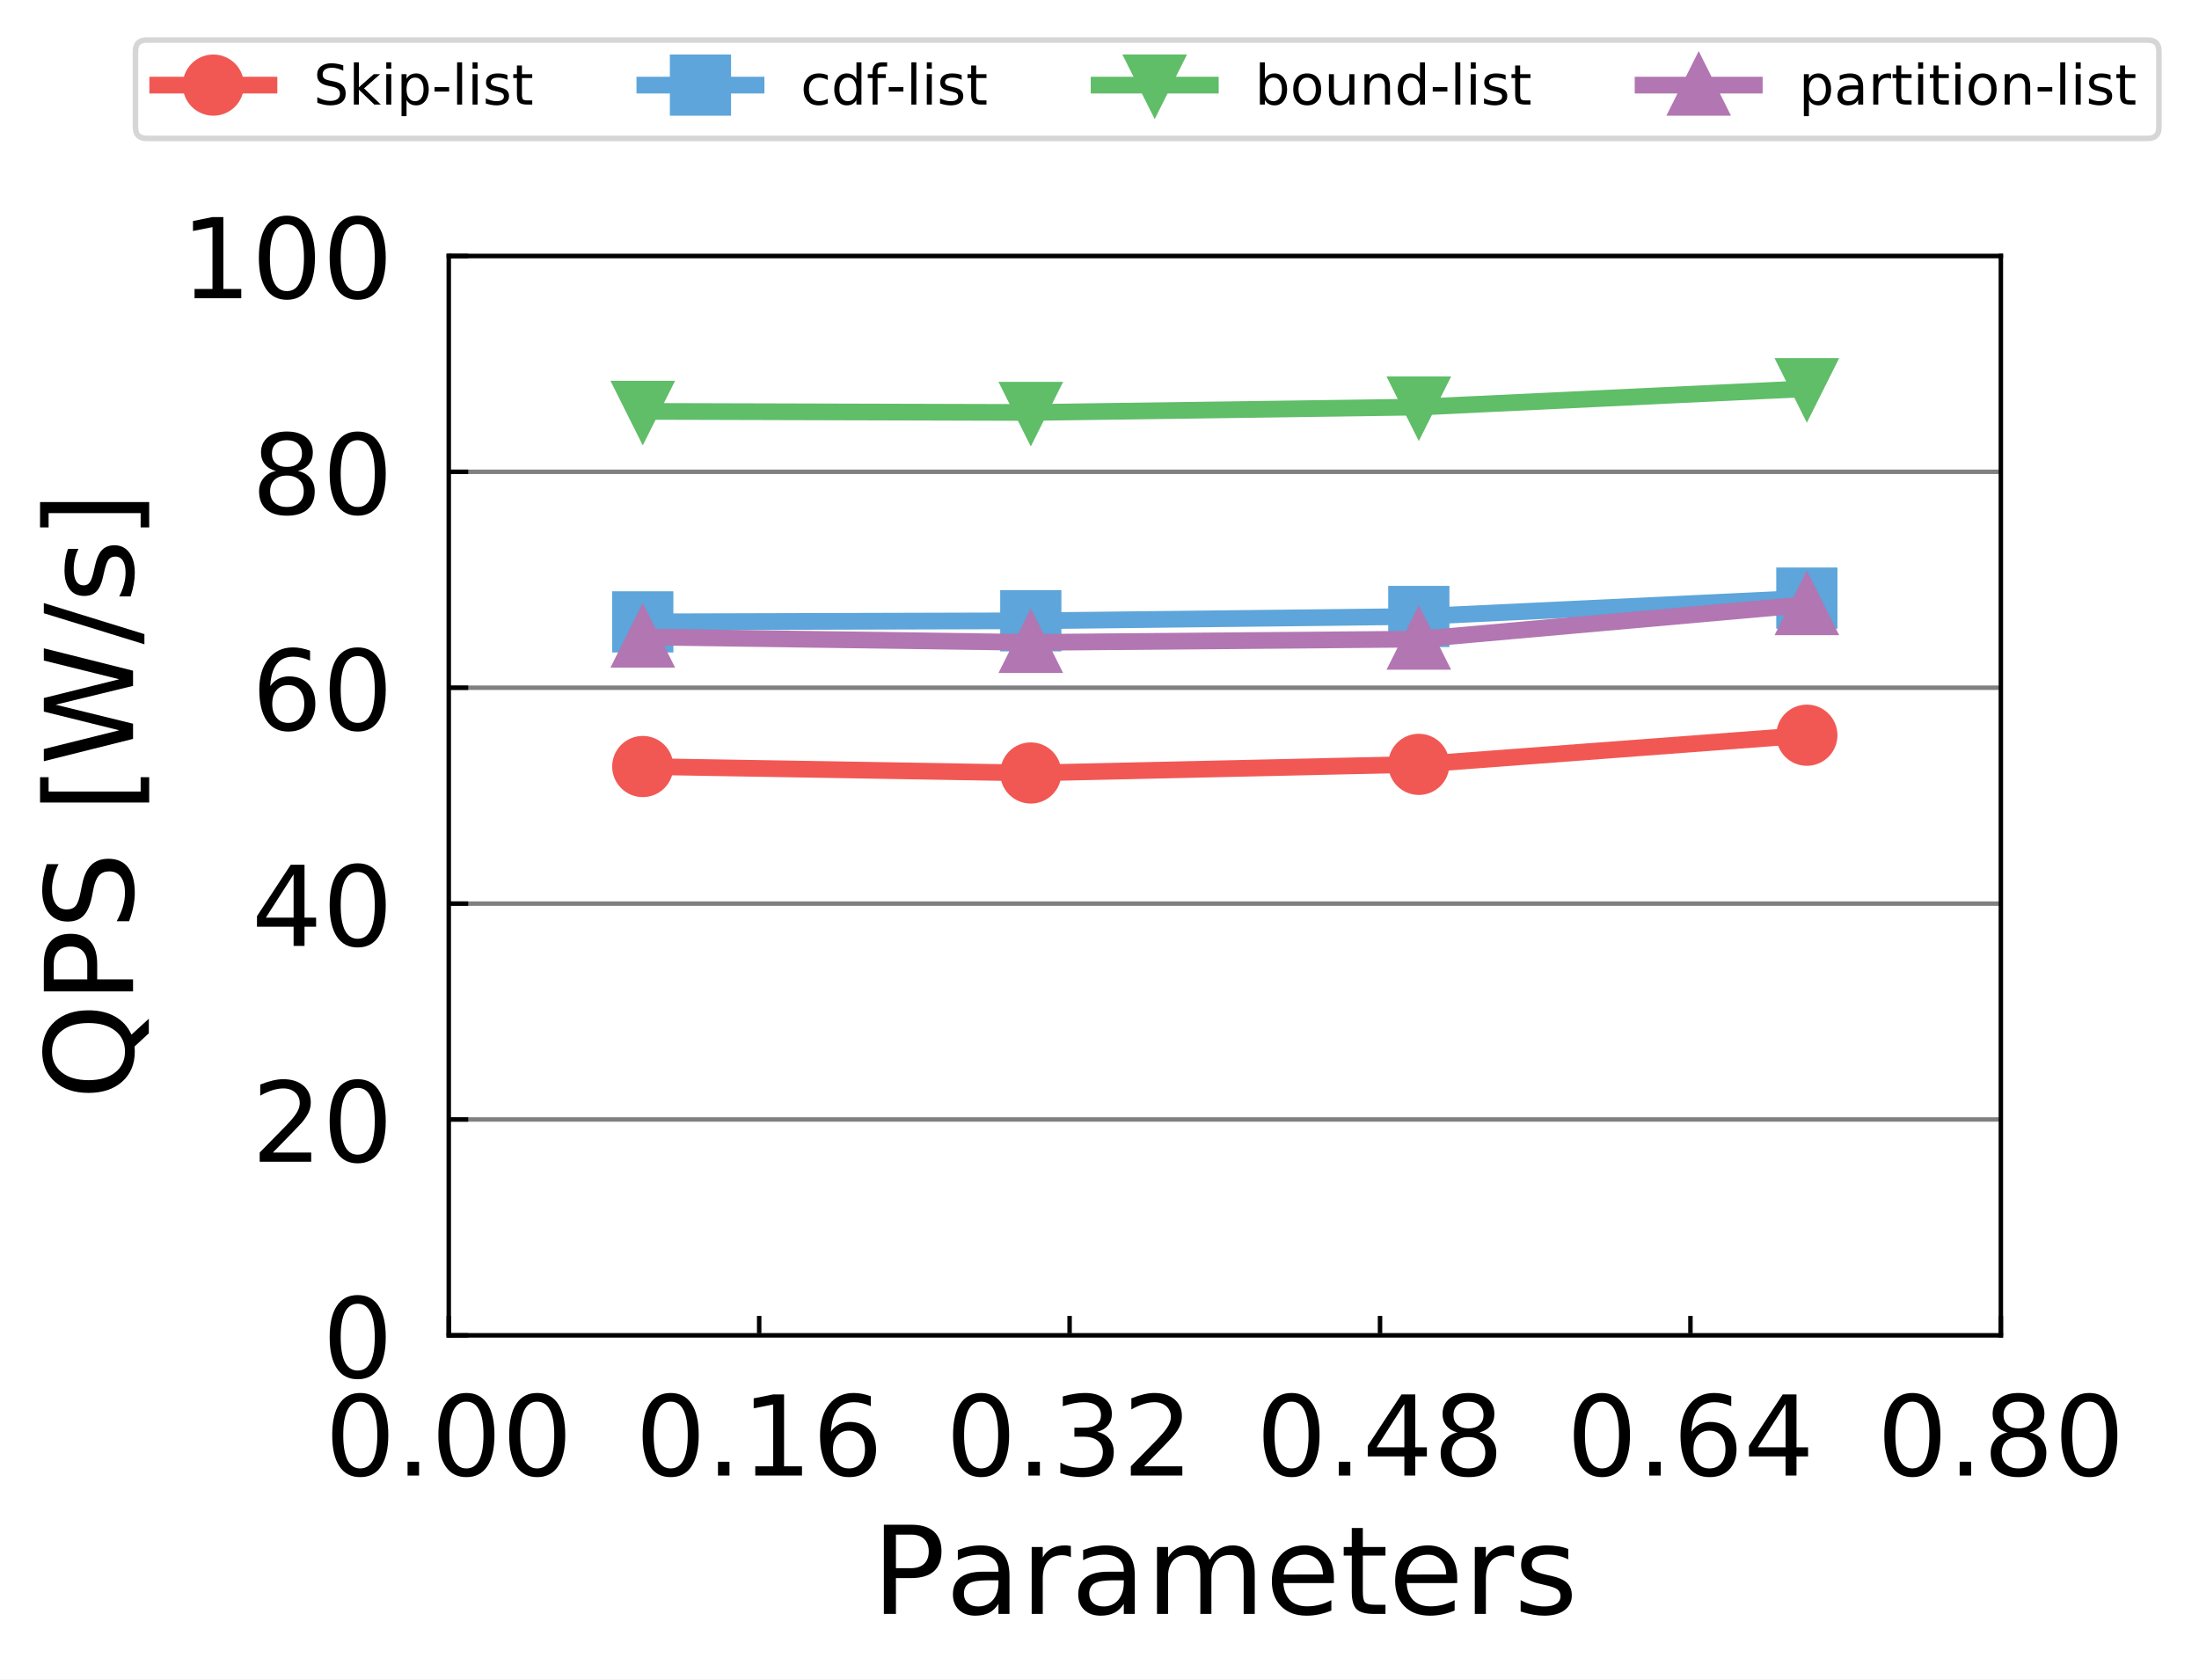
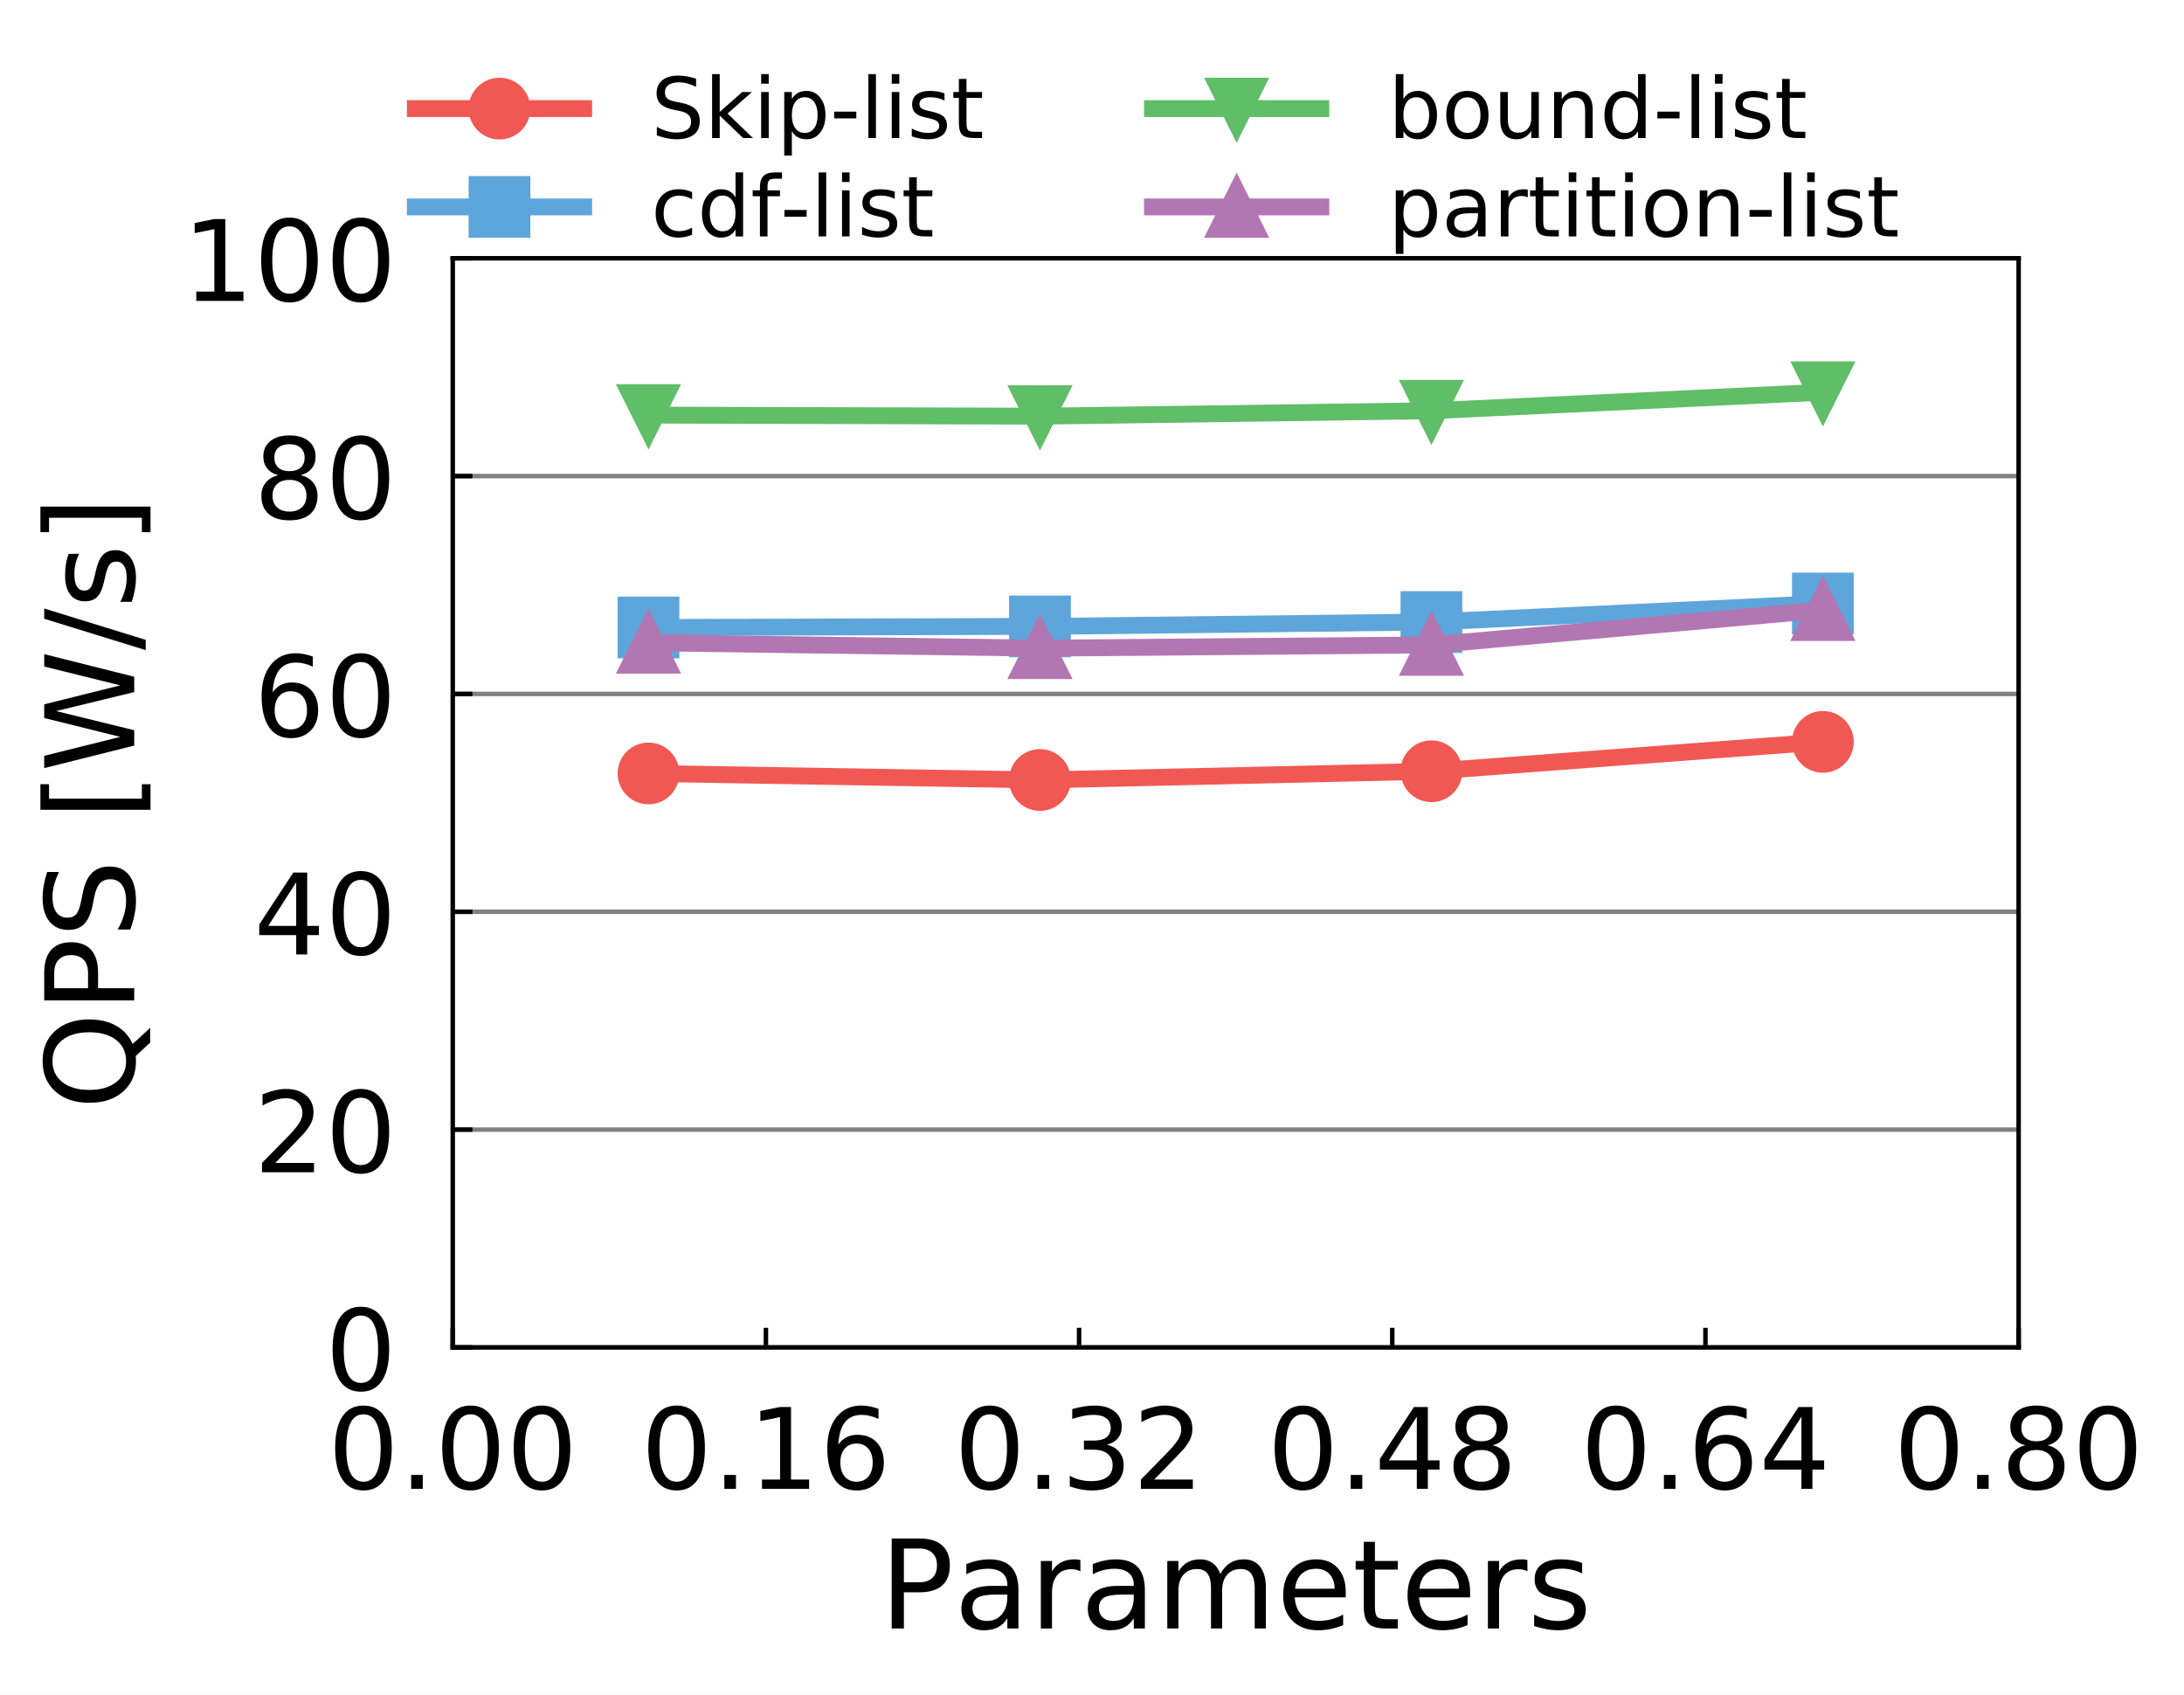
- <svg xmlns="http://www.w3.org/2000/svg" xmlns:xlink="http://www.w3.org/1999/xlink" height="301.896pt" version="1.1" viewBox="0 0 395.283 301.896" width="395.283pt">
+ <svg xmlns="http://www.w3.org/2000/svg" xmlns:xlink="http://www.w3.org/1999/xlink" height="301.896pt" version="1.1" viewBox="0 0 389.132 301.896" width="389.132pt">
  <defs>
    <style type="text/css">
*{stroke-linecap:butt;stroke-linejoin:round;white-space:pre;}
  </style>
  </defs>
  <g id="figure_1">
    <g id="patch_1">
-       <path d="M 0 301.896  L 395.283 301.896  L 395.283 0  L 0 0  z " style="fill:#ffffff;" />
+       <path d="M 0 301.896  L 389.132 301.896  L 389.132 0  L 0 0  z " style="fill:#ffffff;" />
    </g>
    <g id="axes_1">
      <g id="patch_2">
        <path d="M 80.667 240.048  L 359.667 240.048  L 359.667 46.008  L 80.667 46.008  z " style="fill:#ffffff;" />
      </g>
      <g id="matplotlib.axis_1">
        <g id="xtick_1">
          <g id="line2d_1">
            <defs>
-               <path d="M 0 0  L 0 -3.5  " id="m5bef2909e6" style="stroke:#000000;stroke-width:0.8;" />
-             </defs>
-             <g>
-               <use style="stroke:#000000;stroke-width:0.8;" x="80.667" xlink:href="#m5bef2909e6" y="240.048" />
+               <path d="M 0 0  L 0 -3.5  " id="m0009594b1b" style="stroke:#000000;stroke-width:0.8;" />
+             </defs>
+             <g>
+               <use style="stroke:#000000;stroke-width:0.8;" x="80.667" xlink:href="#m0009594b1b" y="240.048" />
            </g>
          </g>
          <g id="text_1">
            <defs>
              <path d="M 31.781 66.406  Q 24.172 66.406 20.328 58.906  Q 16.5 51.422 16.5 36.375  Q 16.5 21.391 20.328 13.891  Q 24.172 6.391 31.781 6.391  Q 39.453 6.391 43.281 13.891  Q 47.125 21.391 47.125 36.375  Q 47.125 51.422 43.281 58.906  Q 39.453 66.406 31.781 66.406  z M 31.781 74.219  Q 44.047 74.219 50.516 64.516  Q 56.984 54.828 56.984 36.375  Q 56.984 17.969 50.516 8.266  Q 44.047 -1.422 31.781 -1.422  Q 19.531 -1.422 13.062 8.266  Q 6.594 17.969 6.594 36.375  Q 6.594 54.828 13.062 64.516  Q 19.531 74.219 31.781 74.219  z " id="DejaVuSans-48" />
              <path d="M 10.688 12.406  L 21 12.406  L 21 0  L 10.688 0  z " id="DejaVuSans-46" />
            </defs>
            <g transform="translate(58.40125 265.2449)scale(0.2 -0.2)">
              <use xlink:href="#DejaVuSans-48" />
              <use x="63.623" xlink:href="#DejaVuSans-46" />
              <use x="95.41" xlink:href="#DejaVuSans-48" />
              <use x="159.033" xlink:href="#DejaVuSans-48" />
            </g>
          </g>
        </g>
        <g id="xtick_2">
          <g id="line2d_2">
            <g>
-               <use style="stroke:#000000;stroke-width:0.8;" x="136.467" xlink:href="#m5bef2909e6" y="240.048" />
+               <use style="stroke:#000000;stroke-width:0.8;" x="136.467" xlink:href="#m0009594b1b" y="240.048" />
            </g>
          </g>
          <g id="text_2">
            <defs>
              <path d="M 12.406 8.297  L 28.516 8.297  L 28.516 63.922  L 10.984 60.406  L 10.984 69.391  L 28.422 72.906  L 38.281 72.906  L 38.281 8.297  L 54.391 8.297  L 54.391 0  L 12.406 0  z " id="DejaVuSans-49" />
              <path d="M 33.016 40.375  Q 26.375 40.375 22.484 35.828  Q 18.609 31.297 18.609 23.391  Q 18.609 15.531 22.484 10.953  Q 26.375 6.391 33.016 6.391  Q 39.656 6.391 43.531 10.953  Q 47.406 15.531 47.406 23.391  Q 47.406 31.297 43.531 35.828  Q 39.656 40.375 33.016 40.375  z M 52.594 71.297  L 52.594 62.312  Q 48.875 64.062 45.094 64.984  Q 41.312 65.922 37.594 65.922  Q 27.828 65.922 22.672 59.328  Q 17.531 52.734 16.797 39.406  Q 19.672 43.656 24.016 45.922  Q 28.375 48.188 33.594 48.188  Q 44.578 48.188 50.953 41.516  Q 57.328 34.859 57.328 23.391  Q 57.328 12.156 50.688 5.359  Q 44.047 -1.422 33.016 -1.422  Q 20.359 -1.422 13.672 8.266  Q 6.984 17.969 6.984 36.375  Q 6.984 53.656 15.188 63.938  Q 23.391 74.219 37.203 74.219  Q 40.922 74.219 44.703 73.484  Q 48.484 72.75 52.594 71.297  z " id="DejaVuSans-54" />
            </defs>
            <g transform="translate(114.2013 265.2449)scale(0.2 -0.2)">
              <use xlink:href="#DejaVuSans-48" />
              <use x="63.623" xlink:href="#DejaVuSans-46" />
              <use x="95.41" xlink:href="#DejaVuSans-49" />
              <use x="159.033" xlink:href="#DejaVuSans-54" />
            </g>
          </g>
        </g>
        <g id="xtick_3">
          <g id="line2d_3">
            <g>
-               <use style="stroke:#000000;stroke-width:0.8;" x="192.267" xlink:href="#m5bef2909e6" y="240.048" />
+               <use style="stroke:#000000;stroke-width:0.8;" x="192.267" xlink:href="#m0009594b1b" y="240.048" />
            </g>
          </g>
          <g id="text_3">
            <defs>
              <path d="M 40.578 39.312  Q 47.656 37.797 51.625 33  Q 55.609 28.219 55.609 21.188  Q 55.609 10.406 48.188 4.484  Q 40.766 -1.422 27.094 -1.422  Q 22.516 -1.422 17.656 -0.516  Q 12.797 0.391 7.625 2.203  L 7.625 11.719  Q 11.719 9.328 16.594 8.109  Q 21.484 6.891 26.812 6.891  Q 36.078 6.891 40.938 10.547  Q 45.797 14.203 45.797 21.188  Q 45.797 27.641 41.281 31.266  Q 36.766 34.906 28.719 34.906  L 20.219 34.906  L 20.219 43.016  L 29.109 43.016  Q 36.375 43.016 40.234 45.922  Q 44.094 48.828 44.094 54.297  Q 44.094 59.906 40.109 62.906  Q 36.141 65.922 28.719 65.922  Q 24.656 65.922 20.016 65.031  Q 15.375 64.156 9.812 62.312  L 9.812 71.094  Q 15.438 72.656 20.344 73.438  Q 25.25 74.219 29.594 74.219  Q 40.828 74.219 47.359 69.109  Q 53.906 64.016 53.906 55.328  Q 53.906 49.266 50.438 45.094  Q 46.969 40.922 40.578 39.312  z " id="DejaVuSans-51" />
              <path d="M 19.188 8.297  L 53.609 8.297  L 53.609 0  L 7.328 0  L 7.328 8.297  Q 12.938 14.109 22.625 23.891  Q 32.328 33.688 34.812 36.531  Q 39.547 41.844 41.422 45.531  Q 43.312 49.219 43.312 52.781  Q 43.312 58.594 39.234 62.25  Q 35.156 65.922 28.609 65.922  Q 23.969 65.922 18.812 64.312  Q 13.672 62.703 7.812 59.422  L 7.812 69.391  Q 13.766 71.781 18.938 73  Q 24.125 74.219 28.422 74.219  Q 39.75 74.219 46.484 68.547  Q 53.219 62.891 53.219 53.422  Q 53.219 48.922 51.531 44.891  Q 49.859 40.875 45.406 35.406  Q 44.188 33.984 37.641 27.219  Q 31.109 20.453 19.188 8.297  z " id="DejaVuSans-50" />
            </defs>
            <g transform="translate(170.0012 265.2449)scale(0.2 -0.2)">
              <use xlink:href="#DejaVuSans-48" />
              <use x="63.623" xlink:href="#DejaVuSans-46" />
              <use x="95.41" xlink:href="#DejaVuSans-51" />
              <use x="159.033" xlink:href="#DejaVuSans-50" />
            </g>
          </g>
        </g>
        <g id="xtick_4">
          <g id="line2d_4">
            <g>
-               <use style="stroke:#000000;stroke-width:0.8;" x="248.067" xlink:href="#m5bef2909e6" y="240.048" />
+               <use style="stroke:#000000;stroke-width:0.8;" x="248.067" xlink:href="#m0009594b1b" y="240.048" />
            </g>
          </g>
          <g id="text_4">
            <defs>
              <path d="M 37.797 64.312  L 12.891 25.391  L 37.797 25.391  z M 35.203 72.906  L 47.609 72.906  L 47.609 25.391  L 58.016 25.391  L 58.016 17.188  L 47.609 17.188  L 47.609 0  L 37.797 0  L 37.797 17.188  L 4.891 17.188  L 4.891 26.703  z " id="DejaVuSans-52" />
              <path d="M 31.781 34.625  Q 24.75 34.625 20.719 30.859  Q 16.703 27.094 16.703 20.516  Q 16.703 13.922 20.719 10.156  Q 24.75 6.391 31.781 6.391  Q 38.812 6.391 42.859 10.172  Q 46.922 13.969 46.922 20.516  Q 46.922 27.094 42.891 30.859  Q 38.875 34.625 31.781 34.625  z M 21.922 38.812  Q 15.578 40.375 12.031 44.719  Q 8.5 49.078 8.5 55.328  Q 8.5 64.062 14.719 69.141  Q 20.953 74.219 31.781 74.219  Q 42.672 74.219 48.875 69.141  Q 55.078 64.062 55.078 55.328  Q 55.078 49.078 51.531 44.719  Q 48 40.375 41.703 38.812  Q 48.828 37.156 52.797 32.312  Q 56.781 27.484 56.781 20.516  Q 56.781 9.906 50.312 4.234  Q 43.844 -1.422 31.781 -1.422  Q 19.734 -1.422 13.25 4.234  Q 6.781 9.906 6.781 20.516  Q 6.781 27.484 10.781 32.312  Q 14.797 37.156 21.922 38.812  z M 18.312 54.391  Q 18.312 48.734 21.844 45.562  Q 25.391 42.391 31.781 42.391  Q 38.141 42.391 41.719 45.562  Q 45.312 48.734 45.312 54.391  Q 45.312 60.062 41.719 63.234  Q 38.141 66.406 31.781 66.406  Q 25.391 66.406 21.844 63.234  Q 18.312 60.062 18.312 54.391  z " id="DejaVuSans-56" />
            </defs>
            <g transform="translate(225.8013 265.2449)scale(0.2 -0.2)">
              <use xlink:href="#DejaVuSans-48" />
              <use x="63.623" xlink:href="#DejaVuSans-46" />
              <use x="95.41" xlink:href="#DejaVuSans-52" />
              <use x="159.033" xlink:href="#DejaVuSans-56" />
            </g>
          </g>
        </g>
        <g id="xtick_5">
          <g id="line2d_5">
            <g>
-               <use style="stroke:#000000;stroke-width:0.8;" x="303.867" xlink:href="#m5bef2909e6" y="240.048" />
+               <use style="stroke:#000000;stroke-width:0.8;" x="303.867" xlink:href="#m0009594b1b" y="240.048" />
            </g>
          </g>
          <g id="text_5">
            <g transform="translate(281.6012 265.2449)scale(0.2 -0.2)">
              <use xlink:href="#DejaVuSans-48" />
              <use x="63.623" xlink:href="#DejaVuSans-46" />
              <use x="95.41" xlink:href="#DejaVuSans-54" />
              <use x="159.033" xlink:href="#DejaVuSans-52" />
            </g>
          </g>
        </g>
        <g id="xtick_6">
          <g id="line2d_6">
            <g>
-               <use style="stroke:#000000;stroke-width:0.8;" x="359.667" xlink:href="#m5bef2909e6" y="240.048" />
+               <use style="stroke:#000000;stroke-width:0.8;" x="359.667" xlink:href="#m0009594b1b" y="240.048" />
            </g>
          </g>
          <g id="text_6">
            <g transform="translate(337.4013 265.2449)scale(0.2 -0.2)">
              <use xlink:href="#DejaVuSans-48" />
              <use x="63.623" xlink:href="#DejaVuSans-46" />
              <use x="95.41" xlink:href="#DejaVuSans-56" />
              <use x="159.033" xlink:href="#DejaVuSans-48" />
            </g>
          </g>
        </g>
        <g id="text_7">
          <defs>
            <path d="M 19.672 64.797  L 19.672 37.406  L 32.078 37.406  Q 38.969 37.406 42.719 40.969  Q 46.484 44.531 46.484 51.125  Q 46.484 57.672 42.719 61.234  Q 38.969 64.797 32.078 64.797  z M 9.812 72.906  L 32.078 72.906  Q 44.344 72.906 50.609 67.359  Q 56.891 61.812 56.891 51.125  Q 56.891 40.328 50.609 34.812  Q 44.344 29.297 32.078 29.297  L 19.672 29.297  L 19.672 0  L 9.812 0  z " id="DejaVuSans-80" />
            <path d="M 34.281 27.484  Q 23.391 27.484 19.188 25  Q 14.984 22.516 14.984 16.5  Q 14.984 11.719 18.141 8.906  Q 21.297 6.109 26.703 6.109  Q 34.188 6.109 38.703 11.406  Q 43.219 16.703 43.219 25.484  L 43.219 27.484  z M 52.203 31.203  L 52.203 0  L 43.219 0  L 43.219 8.297  Q 40.141 3.328 35.547 0.953  Q 30.953 -1.422 24.312 -1.422  Q 15.922 -1.422 10.953 3.297  Q 6 8.016 6 15.922  Q 6 25.141 12.172 29.828  Q 18.359 34.516 30.609 34.516  L 43.219 34.516  L 43.219 35.406  Q 43.219 41.609 39.141 45  Q 35.062 48.391 27.688 48.391  Q 23 48.391 18.547 47.266  Q 14.109 46.141 10.016 43.891  L 10.016 52.203  Q 14.938 54.109 19.578 55.047  Q 24.219 56 28.609 56  Q 40.484 56 46.344 49.844  Q 52.203 43.703 52.203 31.203  z " id="DejaVuSans-97" />
            <path d="M 41.109 46.297  Q 39.594 47.172 37.812 47.578  Q 36.031 48 33.891 48  Q 26.266 48 22.188 43.047  Q 18.109 38.094 18.109 28.812  L 18.109 0  L 9.078 0  L 9.078 54.688  L 18.109 54.688  L 18.109 46.188  Q 20.953 51.172 25.484 53.578  Q 30.031 56 36.531 56  Q 37.453 56 38.578 55.875  Q 39.703 55.766 41.062 55.516  z " id="DejaVuSans-114" />
            <path d="M 52 44.188  Q 55.375 50.25 60.062 53.125  Q 64.75 56 71.094 56  Q 79.641 56 84.281 50.016  Q 88.922 44.047 88.922 33.016  L 88.922 0  L 79.891 0  L 79.891 32.719  Q 79.891 40.578 77.094 44.375  Q 74.312 48.188 68.609 48.188  Q 61.625 48.188 57.562 43.547  Q 53.516 38.922 53.516 30.906  L 53.516 0  L 44.484 0  L 44.484 32.719  Q 44.484 40.625 41.703 44.406  Q 38.922 48.188 33.109 48.188  Q 26.219 48.188 22.156 43.531  Q 18.109 38.875 18.109 30.906  L 18.109 0  L 9.078 0  L 9.078 54.688  L 18.109 54.688  L 18.109 46.188  Q 21.188 51.219 25.484 53.609  Q 29.781 56 35.688 56  Q 41.656 56 45.828 52.969  Q 50 49.953 52 44.188  z " id="DejaVuSans-109" />
            <path d="M 56.203 29.594  L 56.203 25.203  L 14.891 25.203  Q 15.484 15.922 20.484 11.062  Q 25.484 6.203 34.422 6.203  Q 39.594 6.203 44.453 7.469  Q 49.312 8.734 54.109 11.281  L 54.109 2.781  Q 49.266 0.734 44.188 -0.344  Q 39.109 -1.422 33.891 -1.422  Q 20.797 -1.422 13.156 6.188  Q 5.516 13.812 5.516 26.812  Q 5.516 40.234 12.766 48.109  Q 20.016 56 32.328 56  Q 43.359 56 49.781 48.891  Q 56.203 41.797 56.203 29.594  z M 47.219 32.234  Q 47.125 39.594 43.094 43.984  Q 39.062 48.391 32.422 48.391  Q 24.906 48.391 20.391 44.141  Q 15.875 39.891 15.188 32.172  z " id="DejaVuSans-101" />
            <path d="M 18.312 70.219  L 18.312 54.688  L 36.812 54.688  L 36.812 47.703  L 18.312 47.703  L 18.312 18.016  Q 18.312 11.328 20.141 9.422  Q 21.969 7.516 27.594 7.516  L 36.812 7.516  L 36.812 0  L 27.594 0  Q 17.188 0 13.234 3.875  Q 9.281 7.766 9.281 18.016  L 9.281 47.703  L 2.688 47.703  L 2.688 54.688  L 9.281 54.688  L 9.281 70.219  z " id="DejaVuSans-116" />
            <path d="M 44.281 53.078  L 44.281 44.578  Q 40.484 46.531 36.375 47.5  Q 32.281 48.484 27.875 48.484  Q 21.188 48.484 17.844 46.438  Q 14.5 44.391 14.5 40.281  Q 14.5 37.156 16.891 35.375  Q 19.281 33.594 26.516 31.984  L 29.594 31.297  Q 39.156 29.25 43.188 25.516  Q 47.219 21.781 47.219 15.094  Q 47.219 7.469 41.188 3.016  Q 35.156 -1.422 24.609 -1.422  Q 20.219 -1.422 15.453 -0.562  Q 10.688 0.297 5.422 2  L 5.422 11.281  Q 10.406 8.688 15.234 7.391  Q 20.062 6.109 24.812 6.109  Q 31.156 6.109 34.562 8.281  Q 37.984 10.453 37.984 14.406  Q 37.984 18.062 35.516 20.016  Q 33.062 21.969 24.703 23.781  L 21.578 24.516  Q 13.234 26.266 9.516 29.906  Q 5.812 33.547 5.812 39.891  Q 5.812 47.609 11.281 51.797  Q 16.75 56 26.812 56  Q 31.781 56 36.172 55.266  Q 40.578 54.547 44.281 53.078  z " id="DejaVuSans-115" />
          </defs>
          <g transform="translate(156.7209 290.1208)scale(0.22 -0.22)">
            <use xlink:href="#DejaVuSans-80" />
            <use x="60.24" xlink:href="#DejaVuSans-97" />
            <use x="121.52" xlink:href="#DejaVuSans-114" />
            <use x="162.633" xlink:href="#DejaVuSans-97" />
            <use x="223.912" xlink:href="#DejaVuSans-109" />
            <use x="321.324" xlink:href="#DejaVuSans-101" />
            <use x="382.848" xlink:href="#DejaVuSans-116" />
            <use x="422.057" xlink:href="#DejaVuSans-101" />
            <use x="483.58" xlink:href="#DejaVuSans-114" />
            <use x="524.693" xlink:href="#DejaVuSans-115" />
          </g>
        </g>
      </g>
      <g id="matplotlib.axis_2">
        <g id="ytick_1">
          <g id="line2d_7">
-             <path clip-path="url(#p7bac1bb069)" d="M 80.667 240.048  L 359.667 240.048  " style="fill:none;stroke:#808080;stroke-linecap:square;stroke-width:0.8;" />
+             <path clip-path="url(#pafcf7d624f)" d="M 80.667 240.048  L 359.667 240.048  " style="fill:none;stroke:#808080;stroke-linecap:square;stroke-width:0.8;" />
          </g>
          <g id="line2d_8">
            <defs>
-               <path d="M 0 0  L 3.5 0  " id="m92d49ab86c" style="stroke:#000000;stroke-width:0.8;" />
-             </defs>
-             <g>
-               <use style="stroke:#000000;stroke-width:0.8;" x="80.667" xlink:href="#m92d49ab86c" y="240.048" />
+               <path d="M 0 0  L 3.5 0  " id="mebb42d90bd" style="stroke:#000000;stroke-width:0.8;" />
+             </defs>
+             <g>
+               <use style="stroke:#000000;stroke-width:0.8;" x="80.667" xlink:href="#mebb42d90bd" y="240.048" />
            </g>
          </g>
          <g id="text_8">
            <g transform="translate(57.94188 247.6464)scale(0.2 -0.2)">
              <use xlink:href="#DejaVuSans-48" />
            </g>
          </g>
        </g>
        <g id="ytick_2">
          <g id="line2d_9">
-             <path clip-path="url(#p7bac1bb069)" d="M 80.667 201.24  L 359.667 201.24  " style="fill:none;stroke:#808080;stroke-linecap:square;stroke-width:0.8;" />
+             <path clip-path="url(#pafcf7d624f)" d="M 80.667 201.24  L 359.667 201.24  " style="fill:none;stroke:#808080;stroke-linecap:square;stroke-width:0.8;" />
          </g>
          <g id="line2d_10">
            <g>
-               <use style="stroke:#000000;stroke-width:0.8;" x="80.667" xlink:href="#m92d49ab86c" y="201.24" />
+               <use style="stroke:#000000;stroke-width:0.8;" x="80.667" xlink:href="#mebb42d90bd" y="201.24" />
            </g>
          </g>
          <g id="text_9">
            <g transform="translate(45.21688 208.8384)scale(0.2 -0.2)">
              <use xlink:href="#DejaVuSans-50" />
              <use x="63.623" xlink:href="#DejaVuSans-48" />
            </g>
          </g>
        </g>
        <g id="ytick_3">
          <g id="line2d_11">
-             <path clip-path="url(#p7bac1bb069)" d="M 80.667 162.432  L 359.667 162.432  " style="fill:none;stroke:#808080;stroke-linecap:square;stroke-width:0.8;" />
+             <path clip-path="url(#pafcf7d624f)" d="M 80.667 162.432  L 359.667 162.432  " style="fill:none;stroke:#808080;stroke-linecap:square;stroke-width:0.8;" />
          </g>
          <g id="line2d_12">
            <g>
-               <use style="stroke:#000000;stroke-width:0.8;" x="80.667" xlink:href="#m92d49ab86c" y="162.432" />
+               <use style="stroke:#000000;stroke-width:0.8;" x="80.667" xlink:href="#mebb42d90bd" y="162.432" />
            </g>
          </g>
          <g id="text_10">
            <g transform="translate(45.21688 170.0304)scale(0.2 -0.2)">
              <use xlink:href="#DejaVuSans-52" />
              <use x="63.623" xlink:href="#DejaVuSans-48" />
            </g>
          </g>
        </g>
        <g id="ytick_4">
          <g id="line2d_13">
-             <path clip-path="url(#p7bac1bb069)" d="M 80.667 123.624  L 359.667 123.624  " style="fill:none;stroke:#808080;stroke-linecap:square;stroke-width:0.8;" />
+             <path clip-path="url(#pafcf7d624f)" d="M 80.667 123.624  L 359.667 123.624  " style="fill:none;stroke:#808080;stroke-linecap:square;stroke-width:0.8;" />
          </g>
          <g id="line2d_14">
            <g>
-               <use style="stroke:#000000;stroke-width:0.8;" x="80.667" xlink:href="#m92d49ab86c" y="123.624" />
+               <use style="stroke:#000000;stroke-width:0.8;" x="80.667" xlink:href="#mebb42d90bd" y="123.624" />
            </g>
          </g>
          <g id="text_11">
            <g transform="translate(45.21688 131.2224)scale(0.2 -0.2)">
              <use xlink:href="#DejaVuSans-54" />
              <use x="63.623" xlink:href="#DejaVuSans-48" />
            </g>
          </g>
        </g>
        <g id="ytick_5">
          <g id="line2d_15">
-             <path clip-path="url(#p7bac1bb069)" d="M 80.667 84.816  L 359.667 84.816  " style="fill:none;stroke:#808080;stroke-linecap:square;stroke-width:0.8;" />
+             <path clip-path="url(#pafcf7d624f)" d="M 80.667 84.816  L 359.667 84.816  " style="fill:none;stroke:#808080;stroke-linecap:square;stroke-width:0.8;" />
          </g>
          <g id="line2d_16">
            <g>
-               <use style="stroke:#000000;stroke-width:0.8;" x="80.667" xlink:href="#m92d49ab86c" y="84.816" />
+               <use style="stroke:#000000;stroke-width:0.8;" x="80.667" xlink:href="#mebb42d90bd" y="84.816" />
            </g>
          </g>
          <g id="text_12">
            <g transform="translate(45.21688 92.41444)scale(0.2 -0.2)">
              <use xlink:href="#DejaVuSans-56" />
              <use x="63.623" xlink:href="#DejaVuSans-48" />
            </g>
          </g>
        </g>
        <g id="ytick_6">
          <g id="line2d_17">
-             <path clip-path="url(#p7bac1bb069)" d="M 80.667 46.008  L 359.667 46.008  " style="fill:none;stroke:#808080;stroke-linecap:square;stroke-width:0.8;" />
+             <path clip-path="url(#pafcf7d624f)" d="M 80.667 46.008  L 359.667 46.008  " style="fill:none;stroke:#808080;stroke-linecap:square;stroke-width:0.8;" />
          </g>
          <g id="line2d_18">
            <g>
-               <use style="stroke:#000000;stroke-width:0.8;" x="80.667" xlink:href="#m92d49ab86c" y="46.008" />
+               <use style="stroke:#000000;stroke-width:0.8;" x="80.667" xlink:href="#mebb42d90bd" y="46.008" />
            </g>
          </g>
          <g id="text_13">
            <g transform="translate(32.49188 53.60644)scale(0.2 -0.2)">
              <use xlink:href="#DejaVuSans-49" />
              <use x="63.623" xlink:href="#DejaVuSans-48" />
              <use x="127.246" xlink:href="#DejaVuSans-48" />
            </g>
          </g>
        </g>
        <g id="text_14">
          <defs>
            <path d="M 39.406 66.219  Q 28.656 66.219 22.328 58.203  Q 16.016 50.203 16.016 36.375  Q 16.016 22.609 22.328 14.594  Q 28.656 6.594 39.406 6.594  Q 50.141 6.594 56.422 14.594  Q 62.703 22.609 62.703 36.375  Q 62.703 50.203 56.422 58.203  Q 50.141 66.219 39.406 66.219  z M 53.219 1.312  L 66.219 -12.891  L 54.297 -12.891  L 43.5 -1.219  Q 41.891 -1.312 41.031 -1.359  Q 40.188 -1.422 39.406 -1.422  Q 24.031 -1.422 14.812 8.859  Q 5.609 19.141 5.609 36.375  Q 5.609 53.656 14.812 63.938  Q 24.031 74.219 39.406 74.219  Q 54.734 74.219 63.906 63.938  Q 73.094 53.656 73.094 36.375  Q 73.094 23.688 67.984 14.641  Q 62.891 5.609 53.219 1.312  z " id="DejaVuSans-81" />
            <path d="M 53.516 70.516  L 53.516 60.891  Q 47.906 63.578 42.922 64.891  Q 37.938 66.219 33.297 66.219  Q 25.25 66.219 20.875 63.094  Q 16.5 59.969 16.5 54.203  Q 16.5 49.359 19.406 46.891  Q 22.312 44.438 30.422 42.922  L 36.375 41.703  Q 47.406 39.594 52.656 34.297  Q 57.906 29 57.906 20.125  Q 57.906 9.516 50.797 4.047  Q 43.703 -1.422 29.984 -1.422  Q 24.812 -1.422 18.969 -0.25  Q 13.141 0.922 6.891 3.219  L 6.891 13.375  Q 12.891 10.016 18.656 8.297  Q 24.422 6.594 29.984 6.594  Q 38.422 6.594 43.016 9.906  Q 47.609 13.234 47.609 19.391  Q 47.609 24.75 44.312 27.781  Q 41.016 30.812 33.5 32.328  L 27.484 33.5  Q 16.453 35.688 11.516 40.375  Q 6.594 45.062 6.594 53.422  Q 6.594 63.094 13.406 68.656  Q 20.219 74.219 32.172 74.219  Q 37.312 74.219 42.625 73.281  Q 47.953 72.359 53.516 70.516  z " id="DejaVuSans-83" />
            <path id="DejaVuSans-32" />
            <path d="M 8.594 75.984  L 29.297 75.984  L 29.297 69  L 17.578 69  L 17.578 -6.203  L 29.297 -6.203  L 29.297 -13.188  L 8.594 -13.188  z " id="DejaVuSans-91" />
            <path d="M 3.328 72.906  L 13.281 72.906  L 28.609 11.281  L 43.891 72.906  L 54.984 72.906  L 70.312 11.281  L 85.594 72.906  L 95.609 72.906  L 77.297 0  L 64.891 0  L 49.516 63.281  L 33.984 0  L 21.578 0  z " id="DejaVuSans-87" />
            <path d="M 25.391 72.906  L 33.688 72.906  L 8.297 -9.281  L 0 -9.281  z " id="DejaVuSans-47" />
            <path d="M 30.422 75.984  L 30.422 -13.188  L 9.719 -13.188  L 9.719 -6.203  L 21.391 -6.203  L 21.391 69  L 9.719 69  L 9.719 75.984  z " id="DejaVuSans-93" />
          </defs>
          <g transform="translate(23.91656 197.6946)rotate(-90)scale(0.22 -0.22)">
            <use xlink:href="#DejaVuSans-81" />
            <use x="78.711" xlink:href="#DejaVuSans-80" />
            <use x="139.014" xlink:href="#DejaVuSans-83" />
            <use x="202.49" xlink:href="#DejaVuSans-32" />
            <use x="234.277" xlink:href="#DejaVuSans-91" />
            <use x="273.291" xlink:href="#DejaVuSans-87" />
            <use x="372.168" xlink:href="#DejaVuSans-47" />
            <use x="405.859" xlink:href="#DejaVuSans-115" />
            <use x="457.959" xlink:href="#DejaVuSans-93" />
          </g>
        </g>
      </g>
      <g id="line2d_19">
-         <path clip-path="url(#p7bac1bb069)" d="M 115.542 137.789  L 185.292 138.953  L 255.042 137.401  L 324.792 132.162  " style="fill:none;stroke:#f15854;stroke-linecap:square;stroke-width:3;" />
+         <path clip-path="url(#pafcf7d624f)" d="M 115.542 137.789  L 185.292 138.953  L 255.042 137.401  L 324.792 132.162  " style="fill:none;stroke:#f15854;stroke-linecap:square;stroke-width:3;" />
        <defs>
-           <path d="M 0 5  C 1.326 5 2.598 4.473 3.536 3.536  C 4.473 2.598 5 1.326 5 0  C 5 -1.326 4.473 -2.598 3.536 -3.536  C 2.598 -4.473 1.326 -5 0 -5  C -1.326 -5 -2.598 -4.473 -3.536 -3.536  C -4.473 -2.598 -5 -1.326 -5 0  C -5 1.326 -4.473 2.598 -3.536 3.536  C -2.598 4.473 -1.326 5 0 5  z " id="m1fa4bbdcdb" style="stroke:#f15854;" />
+           <path d="M 0 5  C 1.326 5 2.598 4.473 3.536 3.536  C 4.473 2.598 5 1.326 5 0  C 5 -1.326 4.473 -2.598 3.536 -3.536  C 2.598 -4.473 1.326 -5 0 -5  C -1.326 -5 -2.598 -4.473 -3.536 -3.536  C -4.473 -2.598 -5 -1.326 -5 0  C -5 1.326 -4.473 2.598 -3.536 3.536  C -2.598 4.473 -1.326 5 0 5  z " id="m475c2172ed" style="stroke:#f15854;" />
        </defs>
-         <g clip-path="url(#p7bac1bb069)">
-           <use style="fill:#f15854;stroke:#f15854;" x="115.542" xlink:href="#m1fa4bbdcdb" y="137.789" />
-           <use style="fill:#f15854;stroke:#f15854;" x="185.292" xlink:href="#m1fa4bbdcdb" y="138.953" />
-           <use style="fill:#f15854;stroke:#f15854;" x="255.042" xlink:href="#m1fa4bbdcdb" y="137.401" />
-           <use style="fill:#f15854;stroke:#f15854;" x="324.792" xlink:href="#m1fa4bbdcdb" y="132.162" />
+         <g clip-path="url(#pafcf7d624f)">
+           <use style="fill:#f15854;stroke:#f15854;" x="115.542" xlink:href="#m475c2172ed" y="137.789" />
+           <use style="fill:#f15854;stroke:#f15854;" x="185.292" xlink:href="#m475c2172ed" y="138.953" />
+           <use style="fill:#f15854;stroke:#f15854;" x="255.042" xlink:href="#m475c2172ed" y="137.401" />
+           <use style="fill:#f15854;stroke:#f15854;" x="324.792" xlink:href="#m475c2172ed" y="132.162" />
        </g>
      </g>
      <g id="line2d_20">
-         <path clip-path="url(#p7bac1bb069)" d="M 115.542 111.788  L 185.292 111.594  L 255.042 110.817  L 324.792 107.519  " style="fill:none;stroke:#5da5da;stroke-linecap:square;stroke-width:3;" />
+         <path clip-path="url(#pafcf7d624f)" d="M 115.542 111.788  L 185.292 111.594  L 255.042 110.817  L 324.792 107.519  " style="fill:none;stroke:#5da5da;stroke-linecap:square;stroke-width:3;" />
        <defs>
-           <path d="M -5 5  L 5 5  L 5 -5  L -5 -5  z " id="m4768c96d51" style="stroke:#5da5da;stroke-linejoin:miter;" />
+           <path d="M -5 5  L 5 5  L 5 -5  L -5 -5  z " id="m5dea485ff2" style="stroke:#5da5da;stroke-linejoin:miter;" />
        </defs>
-         <g clip-path="url(#p7bac1bb069)">
-           <use style="fill:#5da5da;stroke:#5da5da;stroke-linejoin:miter;" x="115.542" xlink:href="#m4768c96d51" y="111.788" />
-           <use style="fill:#5da5da;stroke:#5da5da;stroke-linejoin:miter;" x="185.292" xlink:href="#m4768c96d51" y="111.594" />
-           <use style="fill:#5da5da;stroke:#5da5da;stroke-linejoin:miter;" x="255.042" xlink:href="#m4768c96d51" y="110.817" />
-           <use style="fill:#5da5da;stroke:#5da5da;stroke-linejoin:miter;" x="324.792" xlink:href="#m4768c96d51" y="107.519" />
+         <g clip-path="url(#pafcf7d624f)">
+           <use style="fill:#5da5da;stroke:#5da5da;stroke-linejoin:miter;" x="115.542" xlink:href="#m5dea485ff2" y="111.788" />
+           <use style="fill:#5da5da;stroke:#5da5da;stroke-linejoin:miter;" x="185.292" xlink:href="#m5dea485ff2" y="111.594" />
+           <use style="fill:#5da5da;stroke:#5da5da;stroke-linejoin:miter;" x="255.042" xlink:href="#m5dea485ff2" y="110.817" />
+           <use style="fill:#5da5da;stroke:#5da5da;stroke-linejoin:miter;" x="324.792" xlink:href="#m5dea485ff2" y="107.519" />
        </g>
      </g>
      <g id="line2d_21">
-         <path clip-path="url(#p7bac1bb069)" d="M 115.542 73.95  L 185.292 74.144  L 255.042 73.174  L 324.792 69.875  " style="fill:none;stroke:#60bd68;stroke-linecap:square;stroke-width:3;" />
+         <path clip-path="url(#pafcf7d624f)" d="M 115.542 73.95  L 185.292 74.144  L 255.042 73.174  L 324.792 69.875  " style="fill:none;stroke:#60bd68;stroke-linecap:square;stroke-width:3;" />
        <defs>
-           <path d="M -0 5  L 5 -5  L -5 -5  z " id="me9560f8f0d" style="stroke:#60bd68;stroke-linejoin:miter;" />
+           <path d="M -0 5  L 5 -5  L -5 -5  z " id="m8756e2d299" style="stroke:#60bd68;stroke-linejoin:miter;" />
        </defs>
-         <g clip-path="url(#p7bac1bb069)">
-           <use style="fill:#60bd68;stroke:#60bd68;stroke-linejoin:miter;" x="115.542" xlink:href="#me9560f8f0d" y="73.95" />
-           <use style="fill:#60bd68;stroke:#60bd68;stroke-linejoin:miter;" x="185.292" xlink:href="#me9560f8f0d" y="74.144" />
-           <use style="fill:#60bd68;stroke:#60bd68;stroke-linejoin:miter;" x="255.042" xlink:href="#me9560f8f0d" y="73.174" />
-           <use style="fill:#60bd68;stroke:#60bd68;stroke-linejoin:miter;" x="324.792" xlink:href="#me9560f8f0d" y="69.875" />
+         <g clip-path="url(#pafcf7d624f)">
+           <use style="fill:#60bd68;stroke:#60bd68;stroke-linejoin:miter;" x="115.542" xlink:href="#m8756e2d299" y="73.95" />
+           <use style="fill:#60bd68;stroke:#60bd68;stroke-linejoin:miter;" x="185.292" xlink:href="#m8756e2d299" y="74.144" />
+           <use style="fill:#60bd68;stroke:#60bd68;stroke-linejoin:miter;" x="255.042" xlink:href="#m8756e2d299" y="73.174" />
+           <use style="fill:#60bd68;stroke:#60bd68;stroke-linejoin:miter;" x="324.792" xlink:href="#m8756e2d299" y="69.875" />
        </g>
      </g>
      <g id="line2d_22">
-         <path clip-path="url(#p7bac1bb069)" d="M 115.542 114.504  L 185.292 115.474  L 255.042 114.892  L 324.792 108.683  " style="fill:none;stroke:#b276b2;stroke-linecap:square;stroke-width:3;" />
+         <path clip-path="url(#pafcf7d624f)" d="M 115.542 114.504  L 185.292 115.474  L 255.042 114.892  L 324.792 108.683  " style="fill:none;stroke:#b276b2;stroke-linecap:square;stroke-width:3;" />
        <defs>
-           <path d="M 0 -5  L -5 5  L 5 5  z " id="md7975d715a" style="stroke:#b276b2;stroke-linejoin:miter;" />
+           <path d="M 0 -5  L -5 5  L 5 5  z " id="m4bad7129cd" style="stroke:#b276b2;stroke-linejoin:miter;" />
        </defs>
-         <g clip-path="url(#p7bac1bb069)">
-           <use style="fill:#b276b2;stroke:#b276b2;stroke-linejoin:miter;" x="115.542" xlink:href="#md7975d715a" y="114.504" />
-           <use style="fill:#b276b2;stroke:#b276b2;stroke-linejoin:miter;" x="185.292" xlink:href="#md7975d715a" y="115.474" />
-           <use style="fill:#b276b2;stroke:#b276b2;stroke-linejoin:miter;" x="255.042" xlink:href="#md7975d715a" y="114.892" />
-           <use style="fill:#b276b2;stroke:#b276b2;stroke-linejoin:miter;" x="324.792" xlink:href="#md7975d715a" y="108.683" />
+         <g clip-path="url(#pafcf7d624f)">
+           <use style="fill:#b276b2;stroke:#b276b2;stroke-linejoin:miter;" x="115.542" xlink:href="#m4bad7129cd" y="114.504" />
+           <use style="fill:#b276b2;stroke:#b276b2;stroke-linejoin:miter;" x="185.292" xlink:href="#m4bad7129cd" y="115.474" />
+           <use style="fill:#b276b2;stroke:#b276b2;stroke-linejoin:miter;" x="255.042" xlink:href="#m4bad7129cd" y="114.892" />
+           <use style="fill:#b276b2;stroke:#b276b2;stroke-linejoin:miter;" x="324.792" xlink:href="#m4bad7129cd" y="108.683" />
        </g>
      </g>
      <g id="patch_3">
        <path d="M 80.667 240.048  L 80.667 46.008  " style="fill:none;stroke:#000000;stroke-linecap:square;stroke-linejoin:miter;stroke-width:0.8;" />
      </g>
      <g id="patch_4">
        <path d="M 359.667 240.048  L 359.667 46.008  " style="fill:none;stroke:#000000;stroke-linecap:square;stroke-linejoin:miter;stroke-width:0.8;" />
      </g>
      <g id="patch_5">
        <path d="M 80.667 240.048  L 359.667 240.048  " style="fill:none;stroke:#000000;stroke-linecap:square;stroke-linejoin:miter;stroke-width:0.8;" />
      </g>
      <g id="patch_6">
        <path d="M 80.667 46.008  L 359.667 46.008  " style="fill:none;stroke:#000000;stroke-linecap:square;stroke-linejoin:miter;stroke-width:0.8;" />
      </g>
      <g id="legend_1">
-         <g id="patch_7">
-           <path d="M 26.351 24.878  L 386.082 24.878  Q 388.082 24.878 388.082 22.878  L 388.082 9.2  Q 388.082 7.2 386.082 7.2  L 26.351 7.2  Q 24.351 7.2 24.351 9.2  L 24.351 22.878  Q 24.351 24.878 26.351 24.878  z " style="fill:#ffffff;opacity:0.8;stroke:#cccccc;stroke-linejoin:miter;" />
-         </g>
        <g id="line2d_23">
-           <path d="M 28.351 15.298  L 48.351 15.298  " style="fill:none;stroke:#f15854;stroke-linecap:square;stroke-width:3;" />
+           <path d="M 73.997 19.348  L 103.997 19.348  " style="fill:none;stroke:#f15854;stroke-linecap:square;stroke-width:3;" />
        </g>
        <g id="line2d_24">
          <g>
-             <use style="fill:#f15854;stroke:#f15854;" x="38.351" xlink:href="#m1fa4bbdcdb" y="15.298" />
+             <use style="fill:#f15854;stroke:#f15854;" x="88.997" xlink:href="#m475c2172ed" y="19.348" />
          </g>
        </g>
        <g id="text_15">
          <defs>
            <path d="M 9.078 75.984  L 18.109 75.984  L 18.109 31.109  L 44.922 54.688  L 56.391 54.688  L 27.391 29.109  L 57.625 0  L 45.906 0  L 18.109 26.703  L 18.109 0  L 9.078 0  z " id="DejaVuSans-107" />
            <path d="M 9.422 54.688  L 18.406 54.688  L 18.406 0  L 9.422 0  z M 9.422 75.984  L 18.406 75.984  L 18.406 64.594  L 9.422 64.594  z " id="DejaVuSans-105" />
            <path d="M 18.109 8.203  L 18.109 -20.797  L 9.078 -20.797  L 9.078 54.688  L 18.109 54.688  L 18.109 46.391  Q 20.953 51.266 25.266 53.625  Q 29.594 56 35.594 56  Q 45.562 56 51.781 48.094  Q 58.016 40.188 58.016 27.297  Q 58.016 14.406 51.781 6.484  Q 45.562 -1.422 35.594 -1.422  Q 29.594 -1.422 25.266 0.953  Q 20.953 3.328 18.109 8.203  z M 48.688 27.297  Q 48.688 37.203 44.609 42.844  Q 40.531 48.484 33.406 48.484  Q 26.266 48.484 22.188 42.844  Q 18.109 37.203 18.109 27.297  Q 18.109 17.391 22.188 11.75  Q 26.266 6.109 33.406 6.109  Q 40.531 6.109 44.609 11.75  Q 48.688 17.391 48.688 27.297  z " id="DejaVuSans-112" />
            <path d="M 4.891 31.391  L 31.203 31.391  L 31.203 23.391  L 4.891 23.391  z " id="DejaVuSans-45" />
            <path d="M 9.422 75.984  L 18.406 75.984  L 18.406 0  L 9.422 0  z " id="DejaVuSans-108" />
          </defs>
-           <g transform="translate(56.35125 18.79844)scale(0.1 -0.1)">
+           <g transform="translate(115.9966 24.59766)scale(0.15 -0.15)">
            <use xlink:href="#DejaVuSans-83" />
            <use x="63.477" xlink:href="#DejaVuSans-107" />
            <use x="121.387" xlink:href="#DejaVuSans-105" />
            <use x="149.17" xlink:href="#DejaVuSans-112" />
            <use x="212.646" xlink:href="#DejaVuSans-45" />
            <use x="248.73" xlink:href="#DejaVuSans-108" />
            <use x="276.514" xlink:href="#DejaVuSans-105" />
            <use x="304.297" xlink:href="#DejaVuSans-115" />
            <use x="356.396" xlink:href="#DejaVuSans-116" />
          </g>
        </g>
        <g id="line2d_25">
-           <path d="M 115.911 15.298  L 135.911 15.298  " style="fill:none;stroke:#5da5da;stroke-linecap:square;stroke-width:3;" />
+           <path d="M 73.997 36.865  L 103.997 36.865  " style="fill:none;stroke:#5da5da;stroke-linecap:square;stroke-width:3;" />
        </g>
        <g id="line2d_26">
          <g>
-             <use style="fill:#5da5da;stroke:#5da5da;stroke-linejoin:miter;" x="125.911" xlink:href="#m4768c96d51" y="15.298" />
+             <use style="fill:#5da5da;stroke:#5da5da;stroke-linejoin:miter;" x="88.997" xlink:href="#m5dea485ff2" y="36.865" />
          </g>
        </g>
        <g id="text_16">
          <defs>
            <path d="M 48.781 52.594  L 48.781 44.188  Q 44.969 46.297 41.141 47.344  Q 37.312 48.391 33.406 48.391  Q 24.656 48.391 19.812 42.844  Q 14.984 37.312 14.984 27.297  Q 14.984 17.281 19.812 11.734  Q 24.656 6.203 33.406 6.203  Q 37.312 6.203 41.141 7.25  Q 44.969 8.297 48.781 10.406  L 48.781 2.094  Q 45.016 0.344 40.984 -0.531  Q 36.969 -1.422 32.422 -1.422  Q 20.062 -1.422 12.781 6.344  Q 5.516 14.109 5.516 27.297  Q 5.516 40.672 12.859 48.328  Q 20.219 56 33.016 56  Q 37.156 56 41.109 55.141  Q 45.062 54.297 48.781 52.594  z " id="DejaVuSans-99" />
            <path d="M 45.406 46.391  L 45.406 75.984  L 54.391 75.984  L 54.391 0  L 45.406 0  L 45.406 8.203  Q 42.578 3.328 38.25 0.953  Q 33.938 -1.422 27.875 -1.422  Q 17.969 -1.422 11.734 6.484  Q 5.516 14.406 5.516 27.297  Q 5.516 40.188 11.734 48.094  Q 17.969 56 27.875 56  Q 33.938 56 38.25 53.625  Q 42.578 51.266 45.406 46.391  z M 14.797 27.297  Q 14.797 17.391 18.875 11.75  Q 22.953 6.109 30.078 6.109  Q 37.203 6.109 41.297 11.75  Q 45.406 17.391 45.406 27.297  Q 45.406 37.203 41.297 42.844  Q 37.203 48.484 30.078 48.484  Q 22.953 48.484 18.875 42.844  Q 14.797 37.203 14.797 27.297  z " id="DejaVuSans-100" />
            <path d="M 37.109 75.984  L 37.109 68.5  L 28.516 68.5  Q 23.688 68.5 21.797 66.547  Q 19.922 64.594 19.922 59.516  L 19.922 54.688  L 34.719 54.688  L 34.719 47.703  L 19.922 47.703  L 19.922 0  L 10.891 0  L 10.891 47.703  L 2.297 47.703  L 2.297 54.688  L 10.891 54.688  L 10.891 58.5  Q 10.891 67.625 15.141 71.797  Q 19.391 75.984 28.609 75.984  z " id="DejaVuSans-102" />
          </defs>
-           <g transform="translate(143.9106 18.79844)scale(0.1 -0.1)">
+           <g transform="translate(115.9966 42.11484)scale(0.15 -0.15)">
            <use xlink:href="#DejaVuSans-99" />
            <use x="54.98" xlink:href="#DejaVuSans-100" />
            <use x="118.457" xlink:href="#DejaVuSans-102" />
            <use x="153.584" xlink:href="#DejaVuSans-45" />
            <use x="189.668" xlink:href="#DejaVuSans-108" />
            <use x="217.451" xlink:href="#DejaVuSans-105" />
            <use x="245.234" xlink:href="#DejaVuSans-115" />
            <use x="297.334" xlink:href="#DejaVuSans-116" />
          </g>
        </g>
        <g id="line2d_27">
-           <path d="M 197.564 15.298  L 217.564 15.298  " style="fill:none;stroke:#60bd68;stroke-linecap:square;stroke-width:3;" />
+           <path d="M 205.336 19.348  L 235.336 19.348  " style="fill:none;stroke:#60bd68;stroke-linecap:square;stroke-width:3;" />
        </g>
        <g id="line2d_28">
          <g>
-             <use style="fill:#60bd68;stroke:#60bd68;stroke-linejoin:miter;" x="207.564" xlink:href="#me9560f8f0d" y="15.298" />
+             <use style="fill:#60bd68;stroke:#60bd68;stroke-linejoin:miter;" x="220.336" xlink:href="#m8756e2d299" y="19.348" />
          </g>
        </g>
        <g id="text_17">
          <defs>
            <path d="M 48.688 27.297  Q 48.688 37.203 44.609 42.844  Q 40.531 48.484 33.406 48.484  Q 26.266 48.484 22.188 42.844  Q 18.109 37.203 18.109 27.297  Q 18.109 17.391 22.188 11.75  Q 26.266 6.109 33.406 6.109  Q 40.531 6.109 44.609 11.75  Q 48.688 17.391 48.688 27.297  z M 18.109 46.391  Q 20.953 51.266 25.266 53.625  Q 29.594 56 35.594 56  Q 45.562 56 51.781 48.094  Q 58.016 40.188 58.016 27.297  Q 58.016 14.406 51.781 6.484  Q 45.562 -1.422 35.594 -1.422  Q 29.594 -1.422 25.266 0.953  Q 20.953 3.328 18.109 8.203  L 18.109 0  L 9.078 0  L 9.078 75.984  L 18.109 75.984  z " id="DejaVuSans-98" />
            <path d="M 30.609 48.391  Q 23.391 48.391 19.188 42.75  Q 14.984 37.109 14.984 27.297  Q 14.984 17.484 19.156 11.844  Q 23.344 6.203 30.609 6.203  Q 37.797 6.203 41.984 11.859  Q 46.188 17.531 46.188 27.297  Q 46.188 37.016 41.984 42.703  Q 37.797 48.391 30.609 48.391  z M 30.609 56  Q 42.328 56 49.016 48.375  Q 55.719 40.766 55.719 27.297  Q 55.719 13.875 49.016 6.219  Q 42.328 -1.422 30.609 -1.422  Q 18.844 -1.422 12.172 6.219  Q 5.516 13.875 5.516 27.297  Q 5.516 40.766 12.172 48.375  Q 18.844 56 30.609 56  z " id="DejaVuSans-111" />
            <path d="M 8.5 21.578  L 8.5 54.688  L 17.484 54.688  L 17.484 21.922  Q 17.484 14.156 20.5 10.266  Q 23.531 6.391 29.594 6.391  Q 36.859 6.391 41.078 11.031  Q 45.312 15.672 45.312 23.688  L 45.312 54.688  L 54.297 54.688  L 54.297 0  L 45.312 0  L 45.312 8.406  Q 42.047 3.422 37.719 1  Q 33.406 -1.422 27.688 -1.422  Q 18.266 -1.422 13.375 4.438  Q 8.5 10.297 8.5 21.578  z M 31.109 56  z " id="DejaVuSans-117" />
            <path d="M 54.891 33.016  L 54.891 0  L 45.906 0  L 45.906 32.719  Q 45.906 40.484 42.875 44.328  Q 39.844 48.188 33.797 48.188  Q 26.516 48.188 22.312 43.547  Q 18.109 38.922 18.109 30.906  L 18.109 0  L 9.078 0  L 9.078 54.688  L 18.109 54.688  L 18.109 46.188  Q 21.344 51.125 25.703 53.562  Q 30.078 56 35.797 56  Q 45.219 56 50.047 50.172  Q 54.891 44.344 54.891 33.016  z " id="DejaVuSans-110" />
          </defs>
-           <g transform="translate(225.5637 18.79844)scale(0.1 -0.1)">
+           <g transform="translate(247.3356 24.59766)scale(0.15 -0.15)">
            <use xlink:href="#DejaVuSans-98" />
            <use x="63.477" xlink:href="#DejaVuSans-111" />
            <use x="124.658" xlink:href="#DejaVuSans-117" />
            <use x="188.037" xlink:href="#DejaVuSans-110" />
            <use x="251.416" xlink:href="#DejaVuSans-100" />
            <use x="314.893" xlink:href="#DejaVuSans-45" />
            <use x="350.977" xlink:href="#DejaVuSans-108" />
            <use x="378.76" xlink:href="#DejaVuSans-105" />
            <use x="406.543" xlink:href="#DejaVuSans-115" />
            <use x="458.643" xlink:href="#DejaVuSans-116" />
          </g>
        </g>
        <g id="line2d_29">
-           <path d="M 295.348 15.298  L 315.348 15.298  " style="fill:none;stroke:#b276b2;stroke-linecap:square;stroke-width:3;" />
+           <path d="M 205.336 36.865  L 235.336 36.865  " style="fill:none;stroke:#b276b2;stroke-linecap:square;stroke-width:3;" />
        </g>
        <g id="line2d_30">
          <g>
-             <use style="fill:#b276b2;stroke:#b276b2;stroke-linejoin:miter;" x="305.348" xlink:href="#md7975d715a" y="15.298" />
+             <use style="fill:#b276b2;stroke:#b276b2;stroke-linejoin:miter;" x="220.336" xlink:href="#m4bad7129cd" y="36.865" />
          </g>
        </g>
        <g id="text_18">
-           <g transform="translate(323.3481 18.79844)scale(0.1 -0.1)">
+           <g transform="translate(247.3356 42.11484)scale(0.15 -0.15)">
            <use xlink:href="#DejaVuSans-112" />
            <use x="63.477" xlink:href="#DejaVuSans-97" />
            <use x="124.756" xlink:href="#DejaVuSans-114" />
            <use x="165.869" xlink:href="#DejaVuSans-116" />
            <use x="205.078" xlink:href="#DejaVuSans-105" />
            <use x="232.861" xlink:href="#DejaVuSans-116" />
            <use x="272.07" xlink:href="#DejaVuSans-105" />
            <use x="299.854" xlink:href="#DejaVuSans-111" />
            <use x="361.035" xlink:href="#DejaVuSans-110" />
            <use x="424.414" xlink:href="#DejaVuSans-45" />
            <use x="460.498" xlink:href="#DejaVuSans-108" />
            <use x="488.281" xlink:href="#DejaVuSans-105" />
            <use x="516.064" xlink:href="#DejaVuSans-115" />
            <use x="568.164" xlink:href="#DejaVuSans-116" />
          </g>
        </g>
      </g>
    </g>
  </g>
  <defs>
-     <clipPath id="p7bac1bb069">
+     <clipPath id="pafcf7d624f">
      <rect height="194.04" width="279" x="80.667" y="46.008" />
    </clipPath>
  </defs>
</svg>
